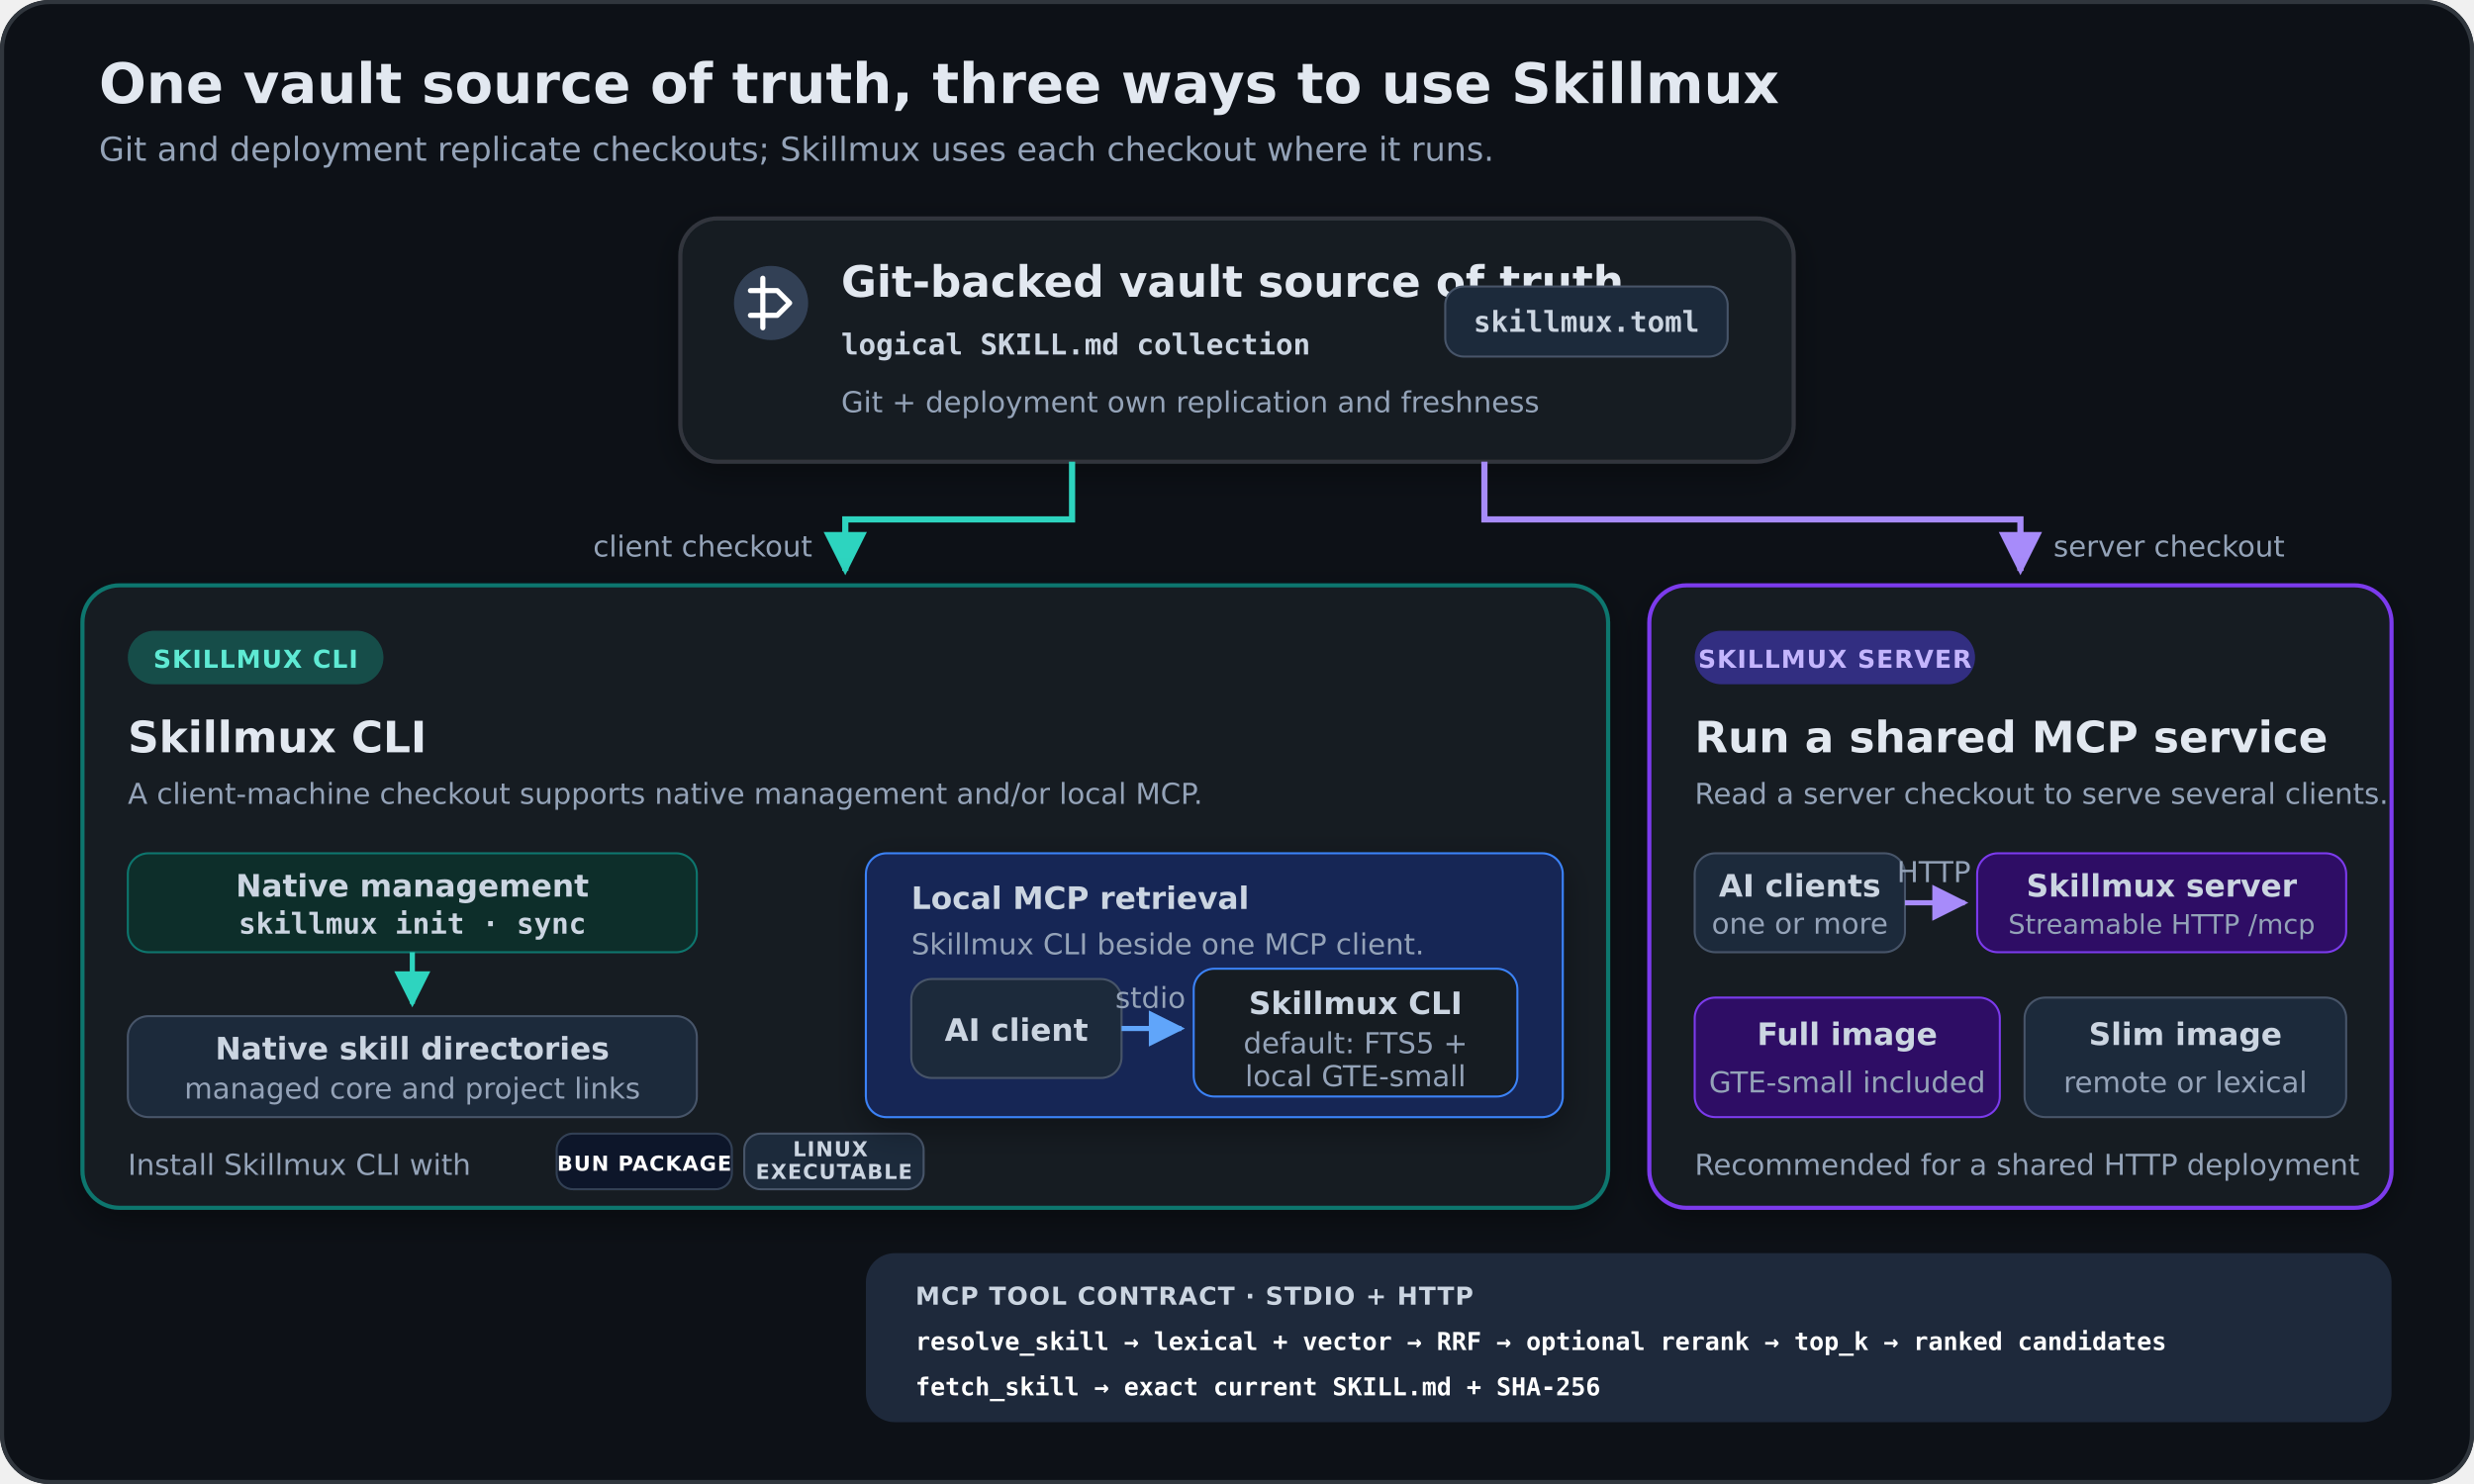
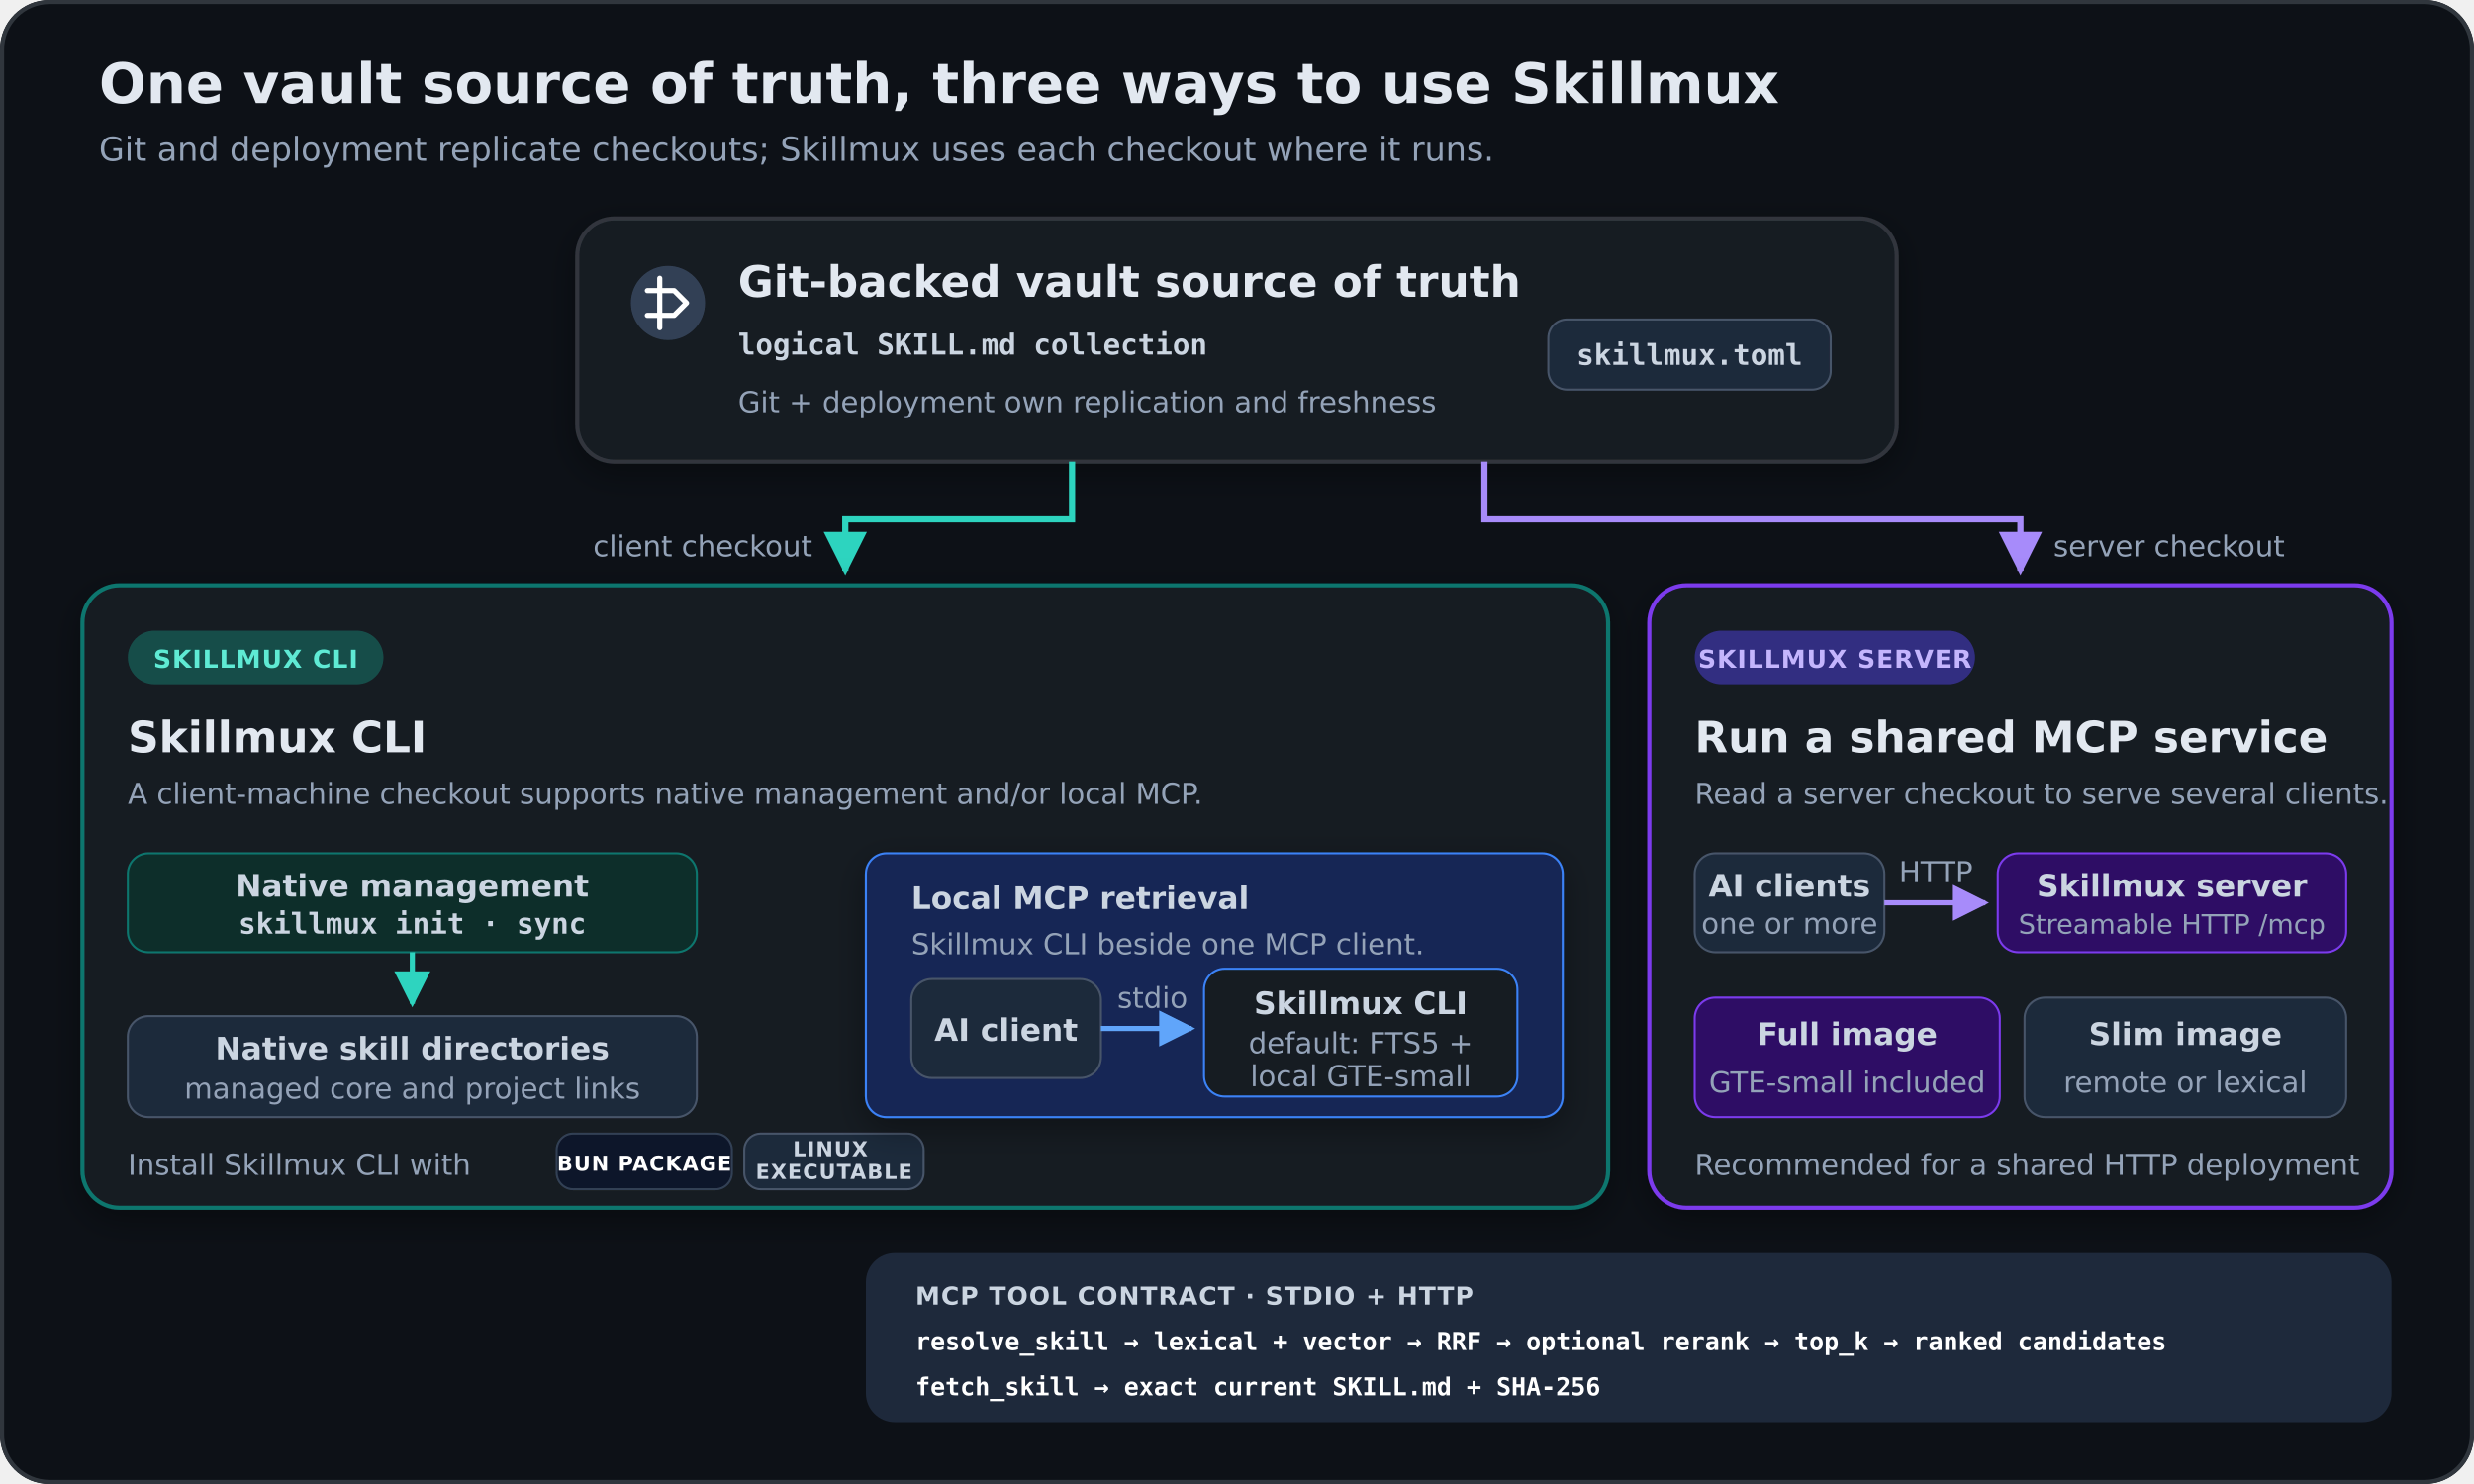
<svg xmlns="http://www.w3.org/2000/svg" viewBox="0 0 1200 720" role="img" aria-labelledby="title desc">
  <defs>
    <filter id="shadow" x="-15%" y="-15%" width="130%" height="140%">
      <feDropShadow dx="0" dy="5" stdDeviation="8" flood-color="#000000" flood-opacity="0.35" />
    </filter>
    <marker id="arrow-teal" viewBox="0 0 10 10" refX="9" refY="5" markerWidth="7" markerHeight="7" orient="auto">
      <path d="M0 0L10 5L0 10Z" fill="#2dd4bf" />
    </marker>
    <marker id="arrow-blue" viewBox="0 0 10 10" refX="9" refY="5" markerWidth="7" markerHeight="7" orient="auto">
      <path d="M0 0L10 5L0 10Z" fill="#60a5fa" />
    </marker>
    <marker id="arrow-violet" viewBox="0 0 10 10" refX="9" refY="5" markerWidth="7" markerHeight="7" orient="auto">
      <path d="M0 0L10 5L0 10Z" fill="#a78bfa" />
    </marker>
    <style>
      text {
        font-family: "DejaVu Sans", Arial, sans-serif;
      }
      .title {
        font-size: 27px;
        font-weight: 750;
        fill: #e2e8f0;
      }
      .subtitle {
        font-size: 16px;
        font-weight: 400;
        fill: #94a3b8;
      }
      .card-title {
        font-size: 21px;
        font-weight: 750;
        fill: #e2e8f0;
      }
      .label {
        font-size: 15px;
        font-weight: 650;
        fill: #cbd5e1;
      }
      .body {
        font-size: 14px;
        font-weight: 400;
        fill: #94a3b8;
      }
      .mono {
        font-family: "DejaVu Sans Mono", Consolas, monospace;
        font-size: 14px;
        font-weight: 650;
        fill: #cbd5e1;
      }
      .mono-light {
        fill: #ffffff;
      }
      .chip {
        font-size: 12px;
        font-weight: 750;
        letter-spacing: .5px;
      }
    </style>
  </defs>
  <rect width="1200" height="720" rx="24" fill="#0d1117" />
  <rect x="1" y="1" width="1198" height="718" rx="23" fill="none" stroke="#30363d" stroke-width="2" />
  <text x="48" y="50" class="title">One vault source of truth, three ways to use Skillmux</text>
  <text x="48" y="78" class="subtitle">Git and deployment replicate checkouts; Skillmux uses each checkout where it runs.</text>
  <g filter="url(#shadow)">
-     <rect x="330" y="106" width="540" height="118" rx="18" fill="#161b22" stroke="#30363d" stroke-width="2" />
-     <circle cx="374" cy="147" r="18" fill="#334155" />
-     <path d="M364 141H377L383 147L377 153H364M370 135V159" fill="none" stroke="#ffffff" stroke-width="2.5" stroke-linecap="round" stroke-linejoin="round" />
-     <text x="408" y="144" class="card-title">Git-backed vault source of truth</text>
-     <text x="408" y="172" class="mono">logical SKILL.md collection</text>
-     <text x="408" y="200" class="body">Git + deployment own replication and freshness</text>
-     <rect x="701" y="139" width="137" height="34" rx="9" fill="#1e293b" stroke="#475569" />
-     <text x="769.5" y="161" text-anchor="middle" class="mono">skillmux.toml</text>
+     <rect x="280" y="106" width="640" height="118" rx="18" fill="#161b22" stroke="#30363d" stroke-width="2" />
+     <circle cx="324" cy="147" r="18" fill="#334155" />
+     <path d="M314 141H327L333 147L327 153H314M320 135V159" fill="none" stroke="#ffffff" stroke-width="2.5" stroke-linecap="round" stroke-linejoin="round" />
+     <text x="358" y="144" class="card-title">Git-backed vault source of truth</text>
+     <text x="358" y="172" class="mono">logical SKILL.md collection</text>
+     <text x="358" y="200" class="body">Git + deployment own replication and freshness</text>
+     <rect x="751" y="155" width="137" height="34" rx="9" fill="#1e293b" stroke="#475569" />
+     <text x="819.5" y="177" text-anchor="middle" class="mono">skillmux.toml</text>
  </g>
  <path d="M520 224V252H410V277" fill="none" stroke="#2dd4bf" stroke-width="3" marker-end="url(#arrow-teal)" />
  <path d="M720 224V252H980V277" fill="none" stroke="#a78bfa" stroke-width="3" marker-end="url(#arrow-violet)" />
  <text x="394" y="270" text-anchor="end" class="body">client checkout</text>
  <text x="996" y="270" text-anchor="start" class="body">server checkout</text>
  <g filter="url(#shadow)">
    <rect x="40" y="284" width="740" height="302" rx="18" fill="#161b22" stroke="#0f766e" stroke-width="2" />
    <rect x="62" y="306" width="124" height="26" rx="13" fill="#134e4a" />
    <text x="124" y="324" text-anchor="middle" class="chip" fill="#5eead4">SKILLMUX CLI</text>
    <text x="62" y="365" class="card-title">Skillmux CLI</text>
    <text x="62" y="390" class="body">A client-machine checkout supports native management and/or local MCP.</text>
    <rect x="62" y="414" width="276" height="48" rx="10" fill="#0f2e2b" stroke="#0f766e" />
    <text x="200" y="435" text-anchor="middle" class="label">Native management</text>
    <text x="200" y="453" text-anchor="middle" class="mono">skillmux init · sync</text>
    <path d="M200 462V487" fill="none" stroke="#2dd4bf" stroke-width="2.5" marker-end="url(#arrow-teal)" />
    <rect x="62" y="493" width="276" height="49" rx="10" fill="#1e293b" stroke="#475569" />
    <text x="200" y="514" text-anchor="middle" class="label">Native skill directories</text>
    <text x="200" y="533" text-anchor="middle" class="body">managed core and project links</text>
    <text x="62" y="570" class="body">Install Skillmux CLI with</text>
    <rect x="270" y="550" width="85" height="27" rx="8" fill="#0f172a" stroke="#334155" />
    <text x="312.5" y="568" text-anchor="middle" class="chip" style="font-size: 10px" fill="#ffffff">BUN PACKAGE</text>
    <rect x="361" y="550" width="87" height="27" rx="8" fill="#1e293b" stroke="#475569" />
    <text x="404.5" y="561" text-anchor="middle" class="chip" style="font-size: 10px" fill="#cbd5e1">
      <tspan x="404.5">LINUX</tspan>
      <tspan x="404.5" dy="11">EXECUTABLE</tspan>
    </text>
  </g>
  <g filter="url(#shadow)">
    <rect x="420" y="414" width="338" height="128" rx="10" fill="#172554" stroke="#3b82f6" />
    <text x="442" y="441" class="label">Local MCP retrieval</text>
    <text x="442" y="463" class="body">Skillmux CLI beside one MCP client.</text>
-     <rect x="442" y="475" width="102" height="48" rx="10" fill="#1e293b" stroke="#475569" />
-     <text x="493" y="505" text-anchor="middle" class="label">AI client</text>
-     <path d="M544 499H573" fill="none" stroke="#60a5fa" stroke-width="2.5" marker-end="url(#arrow-blue)" />
-     <text x="558" y="489" text-anchor="middle" class="body">stdio</text>
-     <rect x="579" y="470" width="157" height="62" rx="10" fill="#161b22" stroke="#3b82f6" />
-     <text x="657.5" y="492" text-anchor="middle" class="label">Skillmux CLI</text>
-     <text x="657.5" y="511" text-anchor="middle" class="body">default: FTS5 +</text>
-     <text x="657.5" y="527" text-anchor="middle" class="body">local GTE-small</text>
+     <rect x="442" y="475" width="92" height="48" rx="10" fill="#1e293b" stroke="#475569" />
+     <text x="488" y="505" text-anchor="middle" class="label">AI client</text>
+     <path d="M534 499H578" fill="none" stroke="#60a5fa" stroke-width="2.5" marker-end="url(#arrow-blue)" />
+     <text x="559" y="489" text-anchor="middle" class="body">stdio</text>
+     <rect x="584" y="470" width="152" height="62" rx="10" fill="#161b22" stroke="#3b82f6" />
+     <text x="660" y="492" text-anchor="middle" class="label">Skillmux CLI</text>
+     <text x="660" y="511" text-anchor="middle" class="body">default: FTS5 +</text>
+     <text x="660" y="527" text-anchor="middle" class="body">local GTE-small</text>
  </g>
  <g filter="url(#shadow)">
    <rect x="800" y="284" width="360" height="302" rx="18" fill="#161b22" stroke="#7c3aed" stroke-width="2" />
    <rect x="822" y="306" width="136" height="26" rx="13" fill="#312e81" />
    <text x="890" y="324" text-anchor="middle" class="chip" fill="#c4b5fd">SKILLMUX SERVER</text>
    <text x="822" y="365" class="card-title">Run a shared MCP service</text>
    <text x="822" y="390" class="body">Read a server checkout to serve several clients.</text>
-     <rect x="822" y="414" width="102" height="48" rx="10" fill="#1e293b" stroke="#475569" />
-     <text x="873" y="435" text-anchor="middle" class="label">AI clients</text>
-     <text x="873" y="453" text-anchor="middle" class="body">one or more</text>
-     <path d="M924 438H953" fill="none" stroke="#a78bfa" stroke-width="2.5" marker-end="url(#arrow-violet)" />
-     <text x="938" y="428" text-anchor="middle" class="body">HTTP</text>
-     <rect x="959" y="414" width="179" height="48" rx="10" fill="#2e1065" stroke="#7c3aed" />
-     <text x="1048.5" y="435" text-anchor="middle" class="label">Skillmux server</text>
-     <text x="1048.5" y="453" text-anchor="middle" class="body" style="font-size: 13px">Streamable HTTP /mcp</text>
+     <rect x="822" y="414" width="92" height="48" rx="10" fill="#1e293b" stroke="#475569" />
+     <text x="868" y="435" text-anchor="middle" class="label">AI clients</text>
+     <text x="868" y="453" text-anchor="middle" class="body">one or more</text>
+     <path d="M914 438H963" fill="none" stroke="#a78bfa" stroke-width="2.5" marker-end="url(#arrow-violet)" />
+     <text x="939" y="428" text-anchor="middle" class="body">HTTP</text>
+     <rect x="969" y="414" width="169" height="48" rx="10" fill="#2e1065" stroke="#7c3aed" />
+     <text x="1053.5" y="435" text-anchor="middle" class="label">Skillmux server</text>
+     <text x="1053.5" y="453" text-anchor="middle" class="body" style="font-size: 13px">Streamable HTTP /mcp</text>
    <rect x="822" y="484" width="148" height="58" rx="10" fill="#2e1065" stroke="#7c3aed" />
    <text x="896" y="507" text-anchor="middle" class="label">Full image</text>
    <text x="896" y="530" text-anchor="middle" class="body">GTE-small included</text>
    <rect x="982" y="484" width="156" height="58" rx="10" fill="#1e293b" stroke="#475569" />
    <text x="1060" y="507" text-anchor="middle" class="label">Slim image</text>
    <text x="1060" y="530" text-anchor="middle" class="body">remote or lexical</text>
    <text x="822" y="570" class="body">Recommended for a shared HTTP deployment</text>
  </g>
  <rect x="420" y="608" width="740" height="82" rx="14" fill="#1e293b" />
  <text x="444" y="633" class="chip" fill="#cbd5e1">MCP TOOL CONTRACT · STDIO + HTTP</text>
  <text x="444" y="655" class="mono mono-light" style="font-size: 12px">resolve_skill → lexical + vector → RRF → optional rerank → top_k → ranked candidates</text>
  <text x="444" y="677" class="mono mono-light" style="font-size: 12px">fetch_skill → exact current SKILL.md + SHA-256</text>
</svg>
